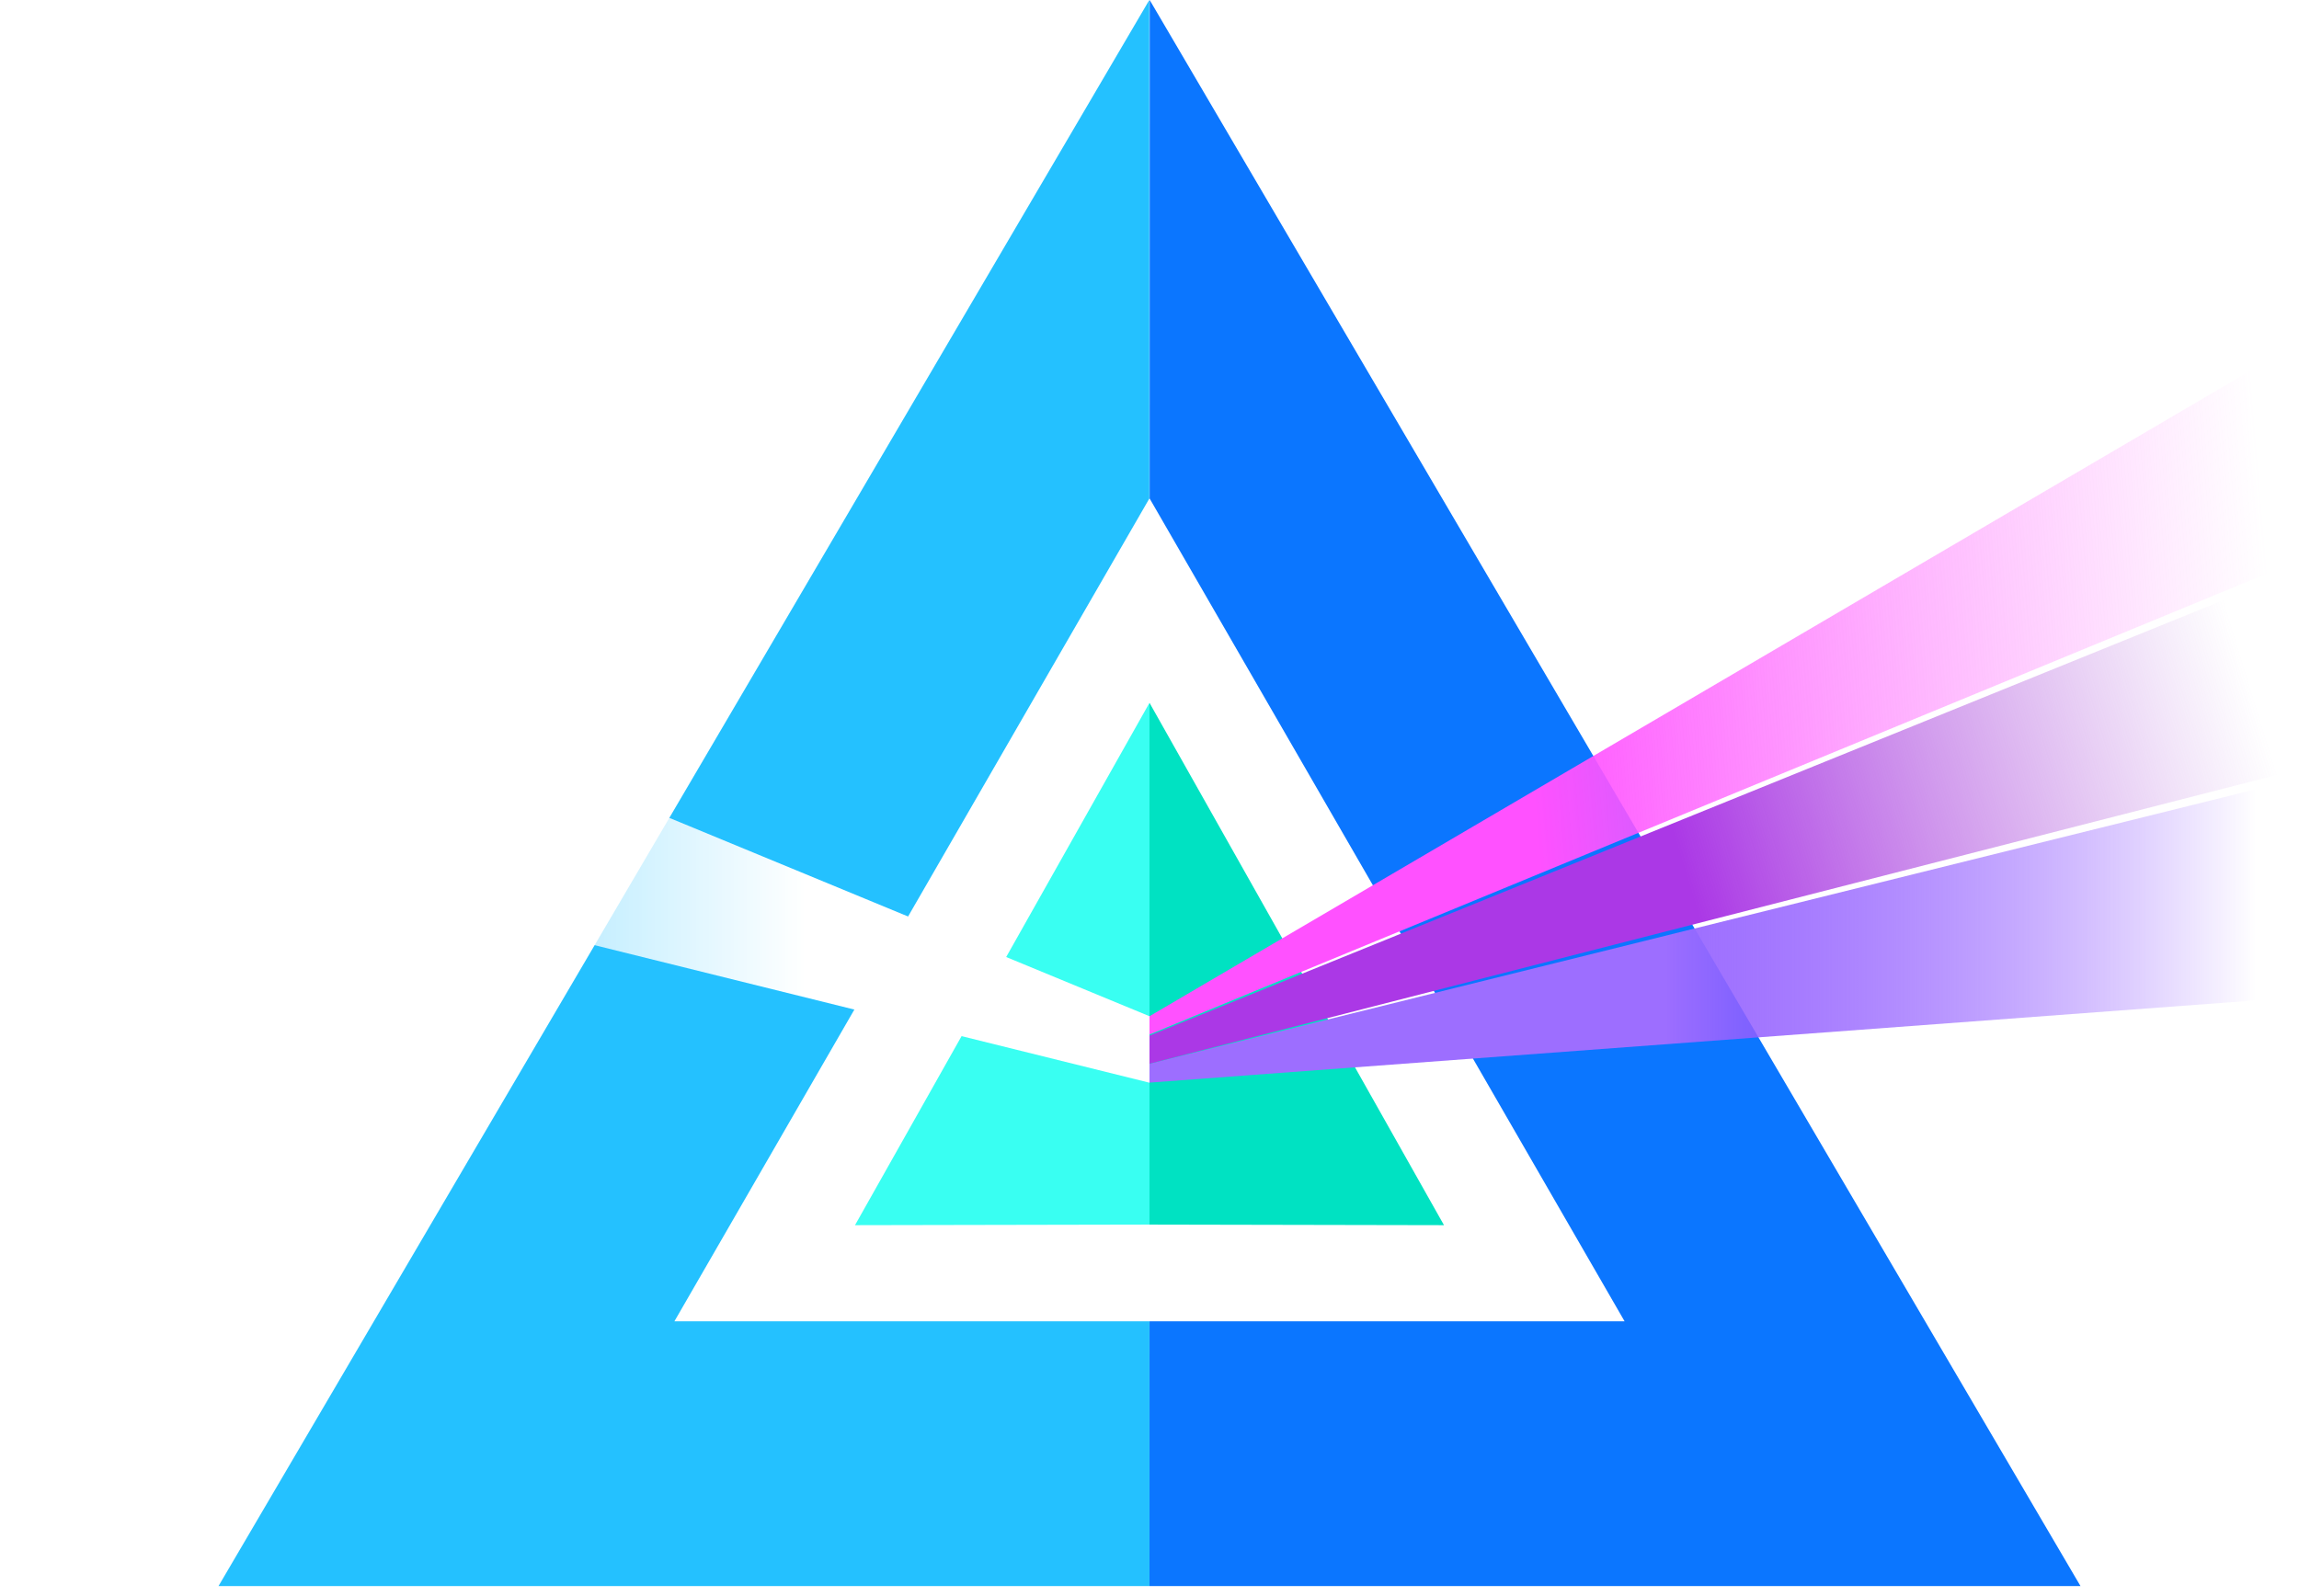
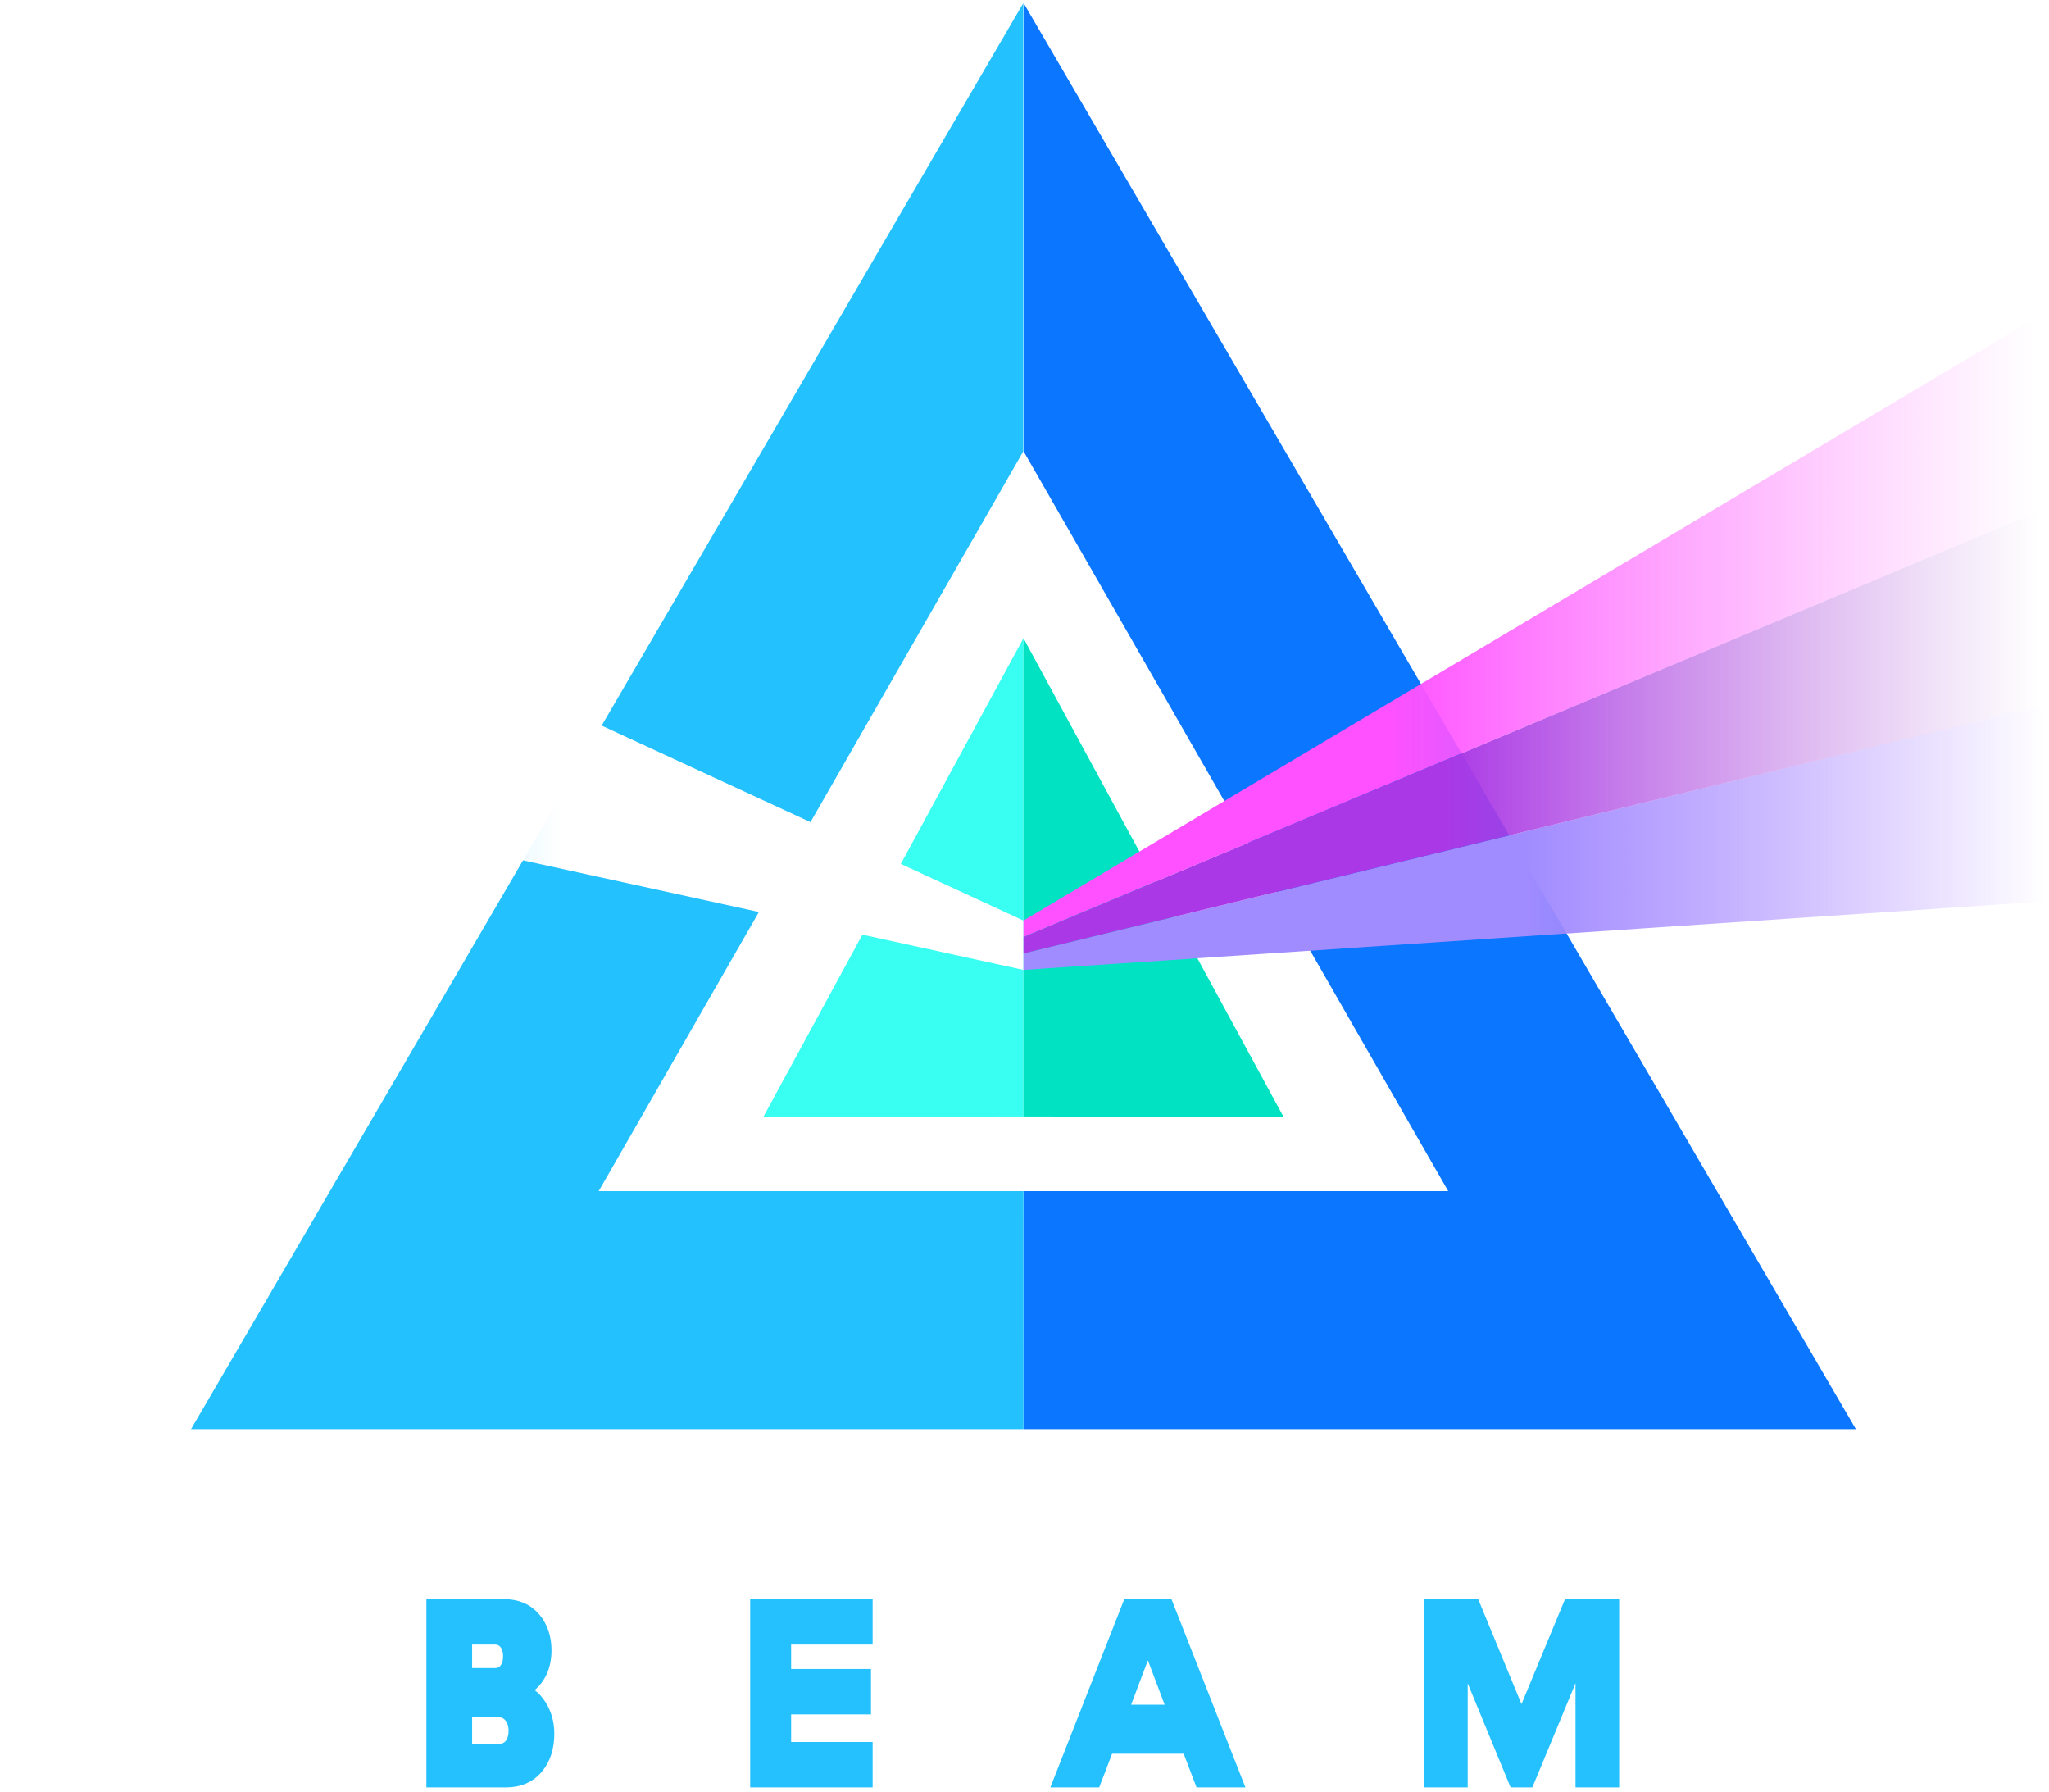
- <svg xmlns="http://www.w3.org/2000/svg" width="242px" height="168px" viewBox="0 0 242 168" version="1.1">
+ <svg xmlns="http://www.w3.org/2000/svg" width="159" height="139" viewBox="0 0 159 139">
  <defs>
-     <linearGradient x1="0%" y1="50%" x2="69.924%" y2="50%" id="linearGradient-1">
-       <stop stop-color="#FFFFFF" stop-opacity="0" offset="0%" />
-       <stop stop-color="#FFFFFF" offset="100%" />
+     <linearGradient id="prefix__a" x1=".027%" x2="54.787%" y1="50.232%" y2="50.232%">
+       <stop offset="0%" stop-color="#FFF" stop-opacity="0" />
+       <stop offset="100%" stop-color="#FFF" />
    </linearGradient>
-     <linearGradient x1="96.834%" y1="31.578%" x2="32.057%" y2="34.803%" id="linearGradient-2">
-       <stop stop-color="#FD76FD" stop-opacity="0" offset="0%" />
-       <stop stop-color="#FF51FF" offset="100%" />
+     <linearGradient id="prefix__b" x1="99.383%" x2="35.802%" y1="49.833%" y2="49.833%">
+       <stop offset="0%" stop-color="#FD76FD" stop-opacity="0" />
+       <stop offset="100%" stop-color="#FF51FF" />
    </linearGradient>
-     <linearGradient x1="95.948%" y1="44.431%" x2="45.029%" y2="44.431%" id="linearGradient-3">
-       <stop stop-color="#5300FF" stop-opacity="0" offset="0%" />
-       <stop stop-color="#9D6EFF" offset="100%" />
+     <linearGradient id="prefix__c" x1="100.434%" x2="48.938%" y1="50.114%" y2="50.114%">
+       <stop offset="0%" stop-color="#9D6EFF" stop-opacity="0" />
+       <stop offset="100%" stop-color="#A18CFF" />
    </linearGradient>
-     <linearGradient x1="96.966%" y1="35.409%" x2="44.149%" y2="42.312%" id="linearGradient-4">
-       <stop stop-color="#AE60D6" stop-opacity="0" offset="0%" />
-       <stop stop-color="#AB38E6" offset="100%" />
+     <linearGradient id="prefix__d" x1="99.909%" x2="41.056%" y1="50.24%" y2="50.24%">
+       <stop offset="0%" stop-color="#AE60D6" stop-opacity="0" />
+       <stop offset="100%" stop-color="#AB38E6" />
    </linearGradient>
  </defs>
-   <g id="atomic" stroke="none" stroke-width="1" fill="none" fill-rule="evenodd">
-     <g id="creating-wallet" transform="translate(-391, -140)">
-       <g id="Group-2" transform="translate(391, 140)">
-         <g id="logo-2">
-           <polygon id="Combined-Shape" fill="#0B76FF" points="121.003 139.121 171.009 139.121 121.019 52.496 121.013 52.506 121.019 0 219 167 121 167" />
-           <polygon id="Combined-Shape" fill="#24C1FF" transform="translate(72, 83.5) scale(-1, 1) translate(-72, -83.5) " points="23.003 139.121 73.009 139.121 23.019 52.496 23.013 52.506 23.019 0 121 167 23 167" />
-           <polygon id="Triangle-5" fill="#39FFF2" points="121 74 121 128.939 90 129" />
-           <polygon id="Triangle-5" fill="#00E2C2" transform="translate(136.5, 101.5) scale(-1, 1) translate(-136.5, -101.5) " points="152 74 152 128.939 121 129" />
-           <polygon id="Rectangle-5" fill="url(#linearGradient-1)" points="0 57 121 107 121 114 0 84" />
-           <polygon id="Rectangle-5" fill="url(#linearGradient-2)" points="242 36.032 121 107 121 108.921 242 59" />
-           <polygon id="Rectangle-5" fill="url(#linearGradient-3)" transform="translate(181.4532, 97.99438) scale(-1, 1) rotate(-180) translate(-181.4532, -97.99438) " points="241.906 90.989 121 82 121 83.989 241.906 113.989" />
-           <polygon id="Rectangle-5" fill="url(#linearGradient-4)" points="242 59.963 121 109.038 121 112 242 81" />
-         </g>
-       </g>
+   <g fill="none">
+     <g>
+       <path fill="#0B76FF" d="M64.599 92.169L97.555 92.169 64.608 34.776 64.608 34.776 64.608 0 129.19 110.637 64.595 110.637z" transform="translate(14.824 .242)" />
+       <path fill="#24C1FF" d="M64.595 92.169L31.634 92.169 64.582 34.776 64.582 34.776 64.582 0 0 110.637 64.595 110.637z" transform="translate(14.824 .242)" />
    </g>
+     <path fill="#25C1FF" stroke="#25C1FF" d="M39.252 138.175h-5.666v-13.61H39.1c.998 0 1.78.33 2.346.989.566.66.849 1.486.849 2.48 0 .816-.188 1.506-.563 2.07-.376.565-.838.915-1.388 1.051.606.11 1.119.487 1.539 1.133.42.646.63 1.384.63 2.214 0 1.088-.288 1.973-.866 2.653-.577.68-1.375 1.02-2.395 1.02zm-.852-8.26c.355 0 .633-.13.835-.391.202-.262.302-.599.302-1.013 0-.424-.1-.767-.302-1.028-.202-.261-.48-.392-.835-.392h-2.264v2.824H38.4zm.235 5.897c.417 0 .742-.136.976-.409.234-.273.352-.654.352-1.144 0-.434-.118-.798-.352-1.093-.234-.295-.56-.443-.976-.443h-2.499v3.09h2.5zm28.58 2.363h-8.502v-13.61h8.502v2.526H60.89v2.894h6.196v2.525H60.89v3.138h6.326v2.527zm28.695 0h-2.714l-1-2.612h-6.244l-1 2.612h-2.714l5.346-13.61h2.98l5.346 13.61zm-4.812-5.415l-2.024-5.363-2.024 5.363h4.048zm34.048 5.415h-2.388v-10.1l-4.183 10.1h-1.02l-4.163-10.1v10.1h-2.388v-13.61h3.367l3.694 8.958 3.714-8.959h3.367v13.611z" />
+     <path fill="#39FFF2" d="M79.419 49.515L79.419 86.617 59.234 86.655z" />
+     <path fill="#00E2C2" d="M79.419 49.515L79.419 86.617 99.605 86.655z" />
+     <path fill="url(#prefix__a)" d="M0.293 34.852L79.419 71.422 79.419 75.249 0.293 57.929z" />
+     <path fill="url(#prefix__b)" d="M158.707 24.233L79.419 71.422 79.419 72.698 158.707 39.465z" />
+     <path fill="url(#prefix__c)" d="M158.707 69.934L79.419 75.249 79.419 73.973 158.707 54.702z" />
+     <path fill="url(#prefix__d)" d="M158.707 39.465L79.419 72.698 79.419 73.973 158.707 54.702z" />
  </g>
</svg>
